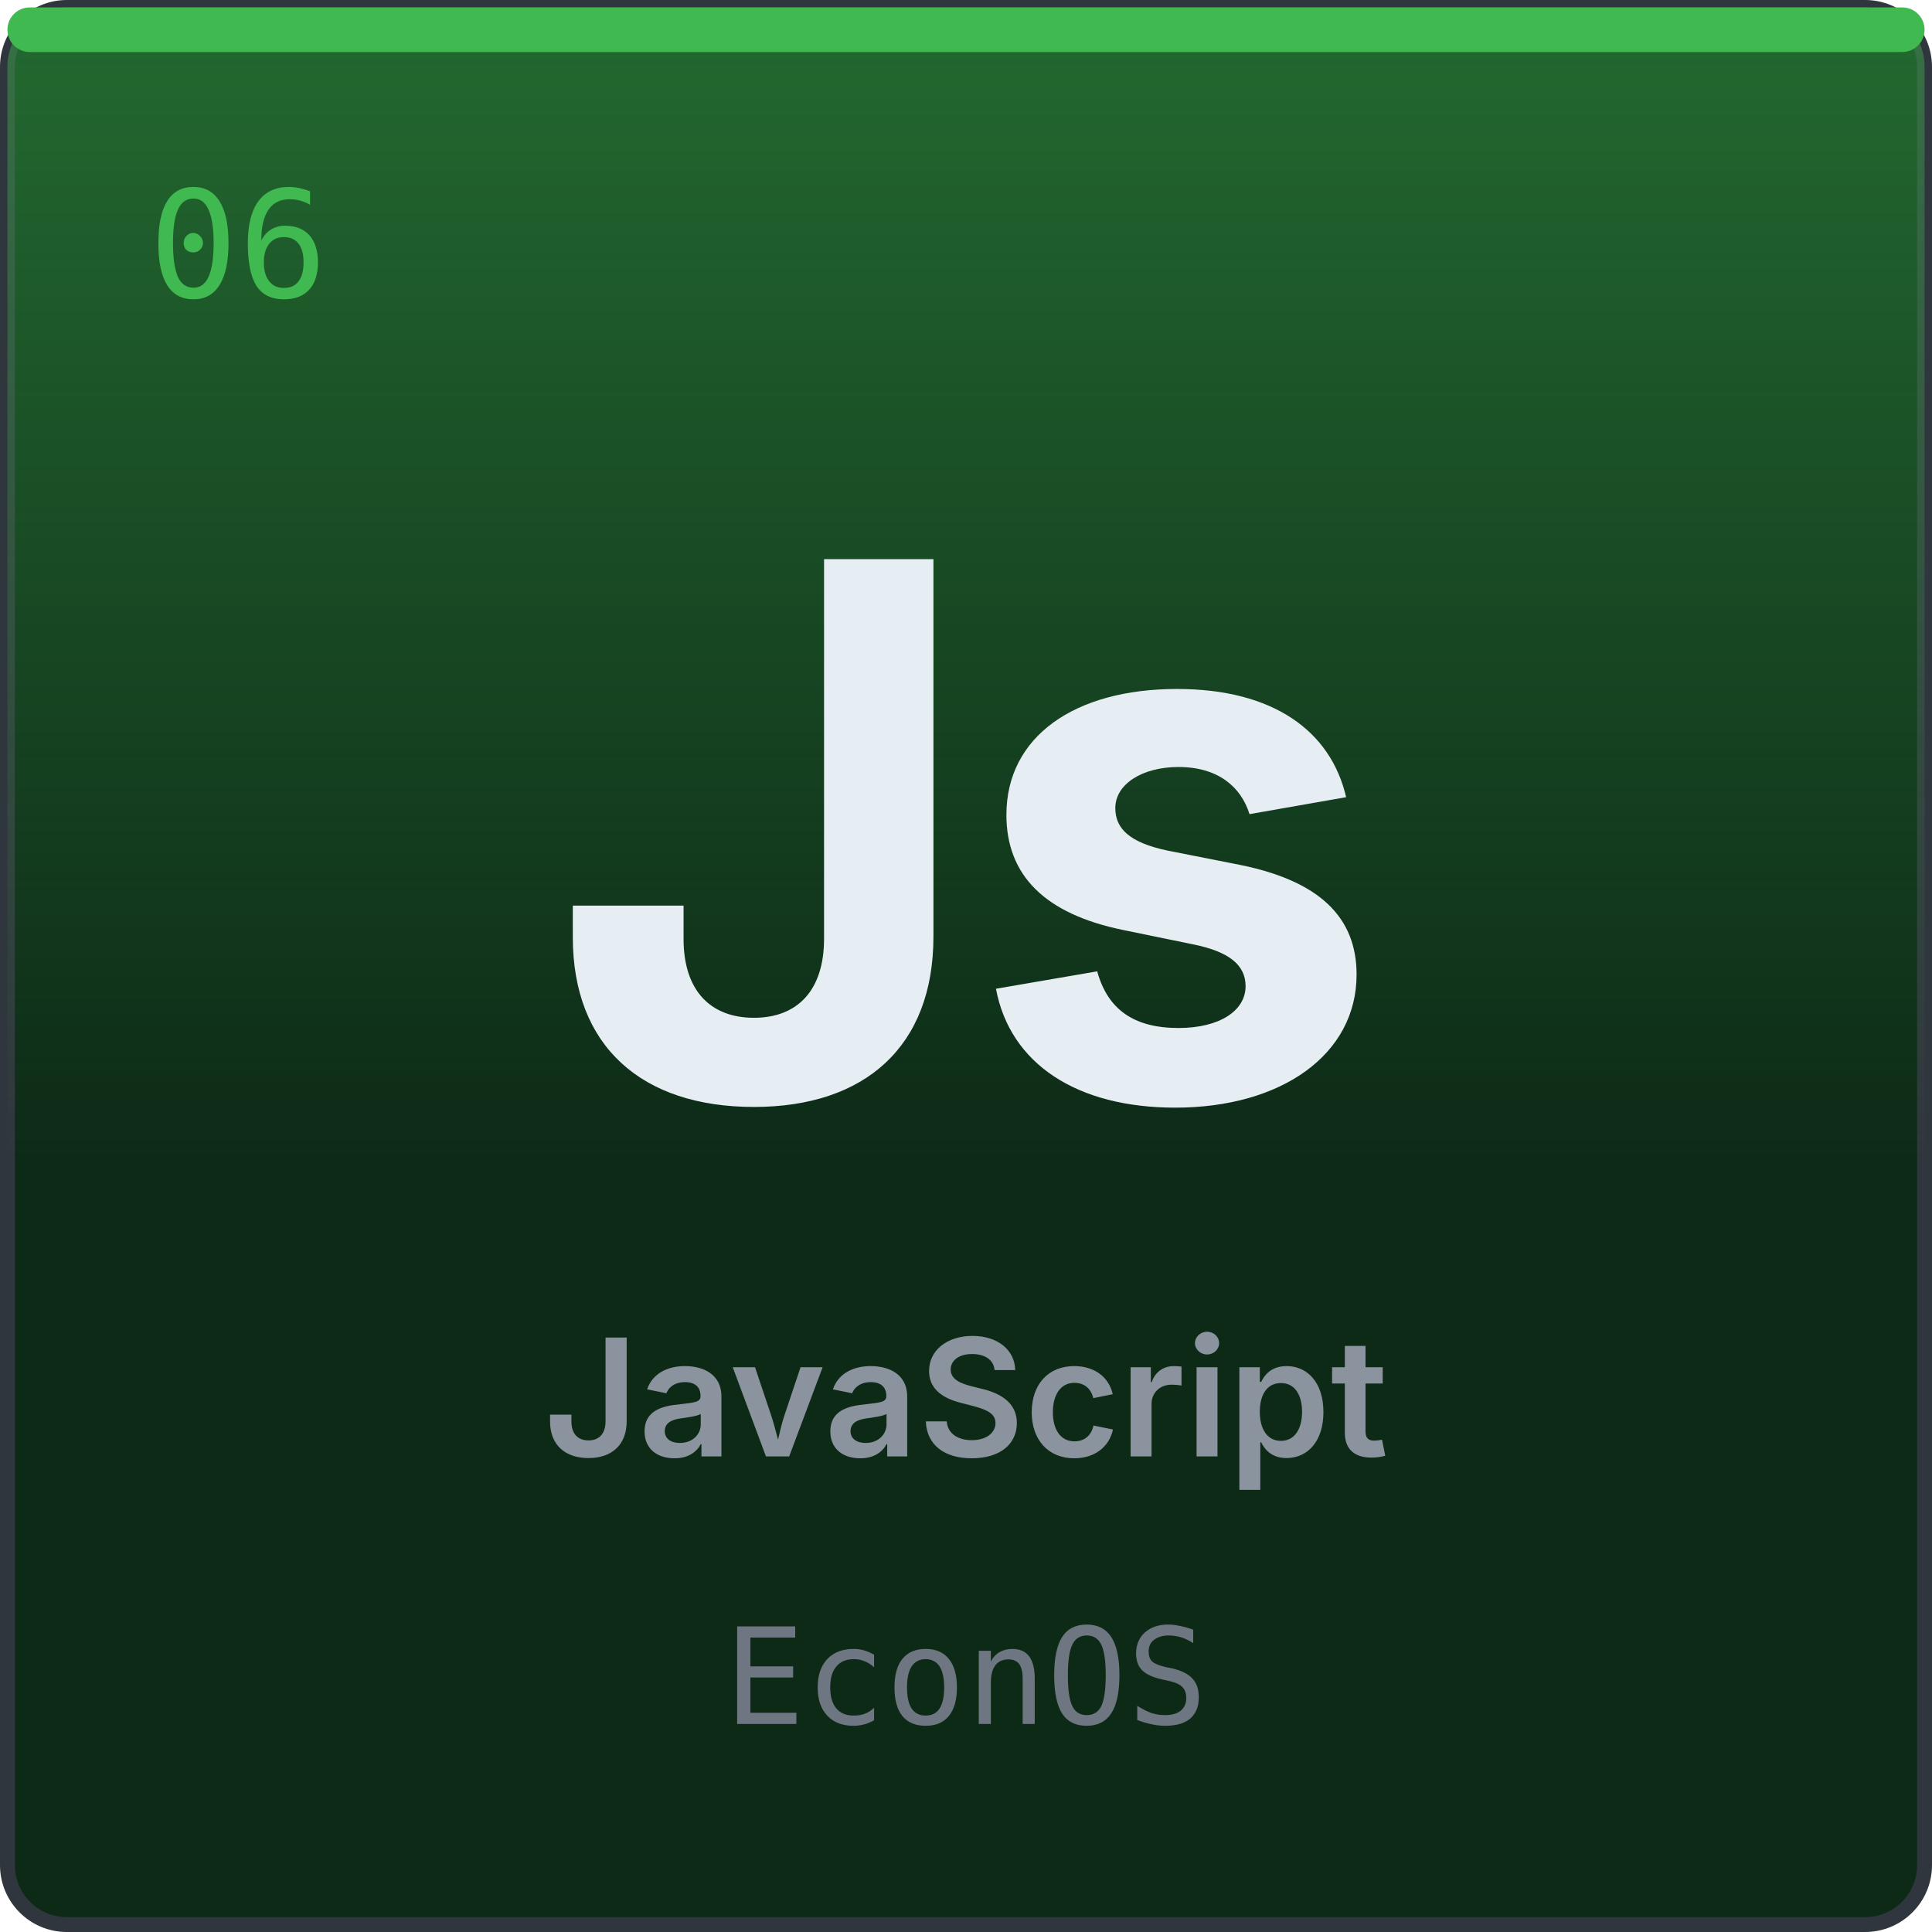
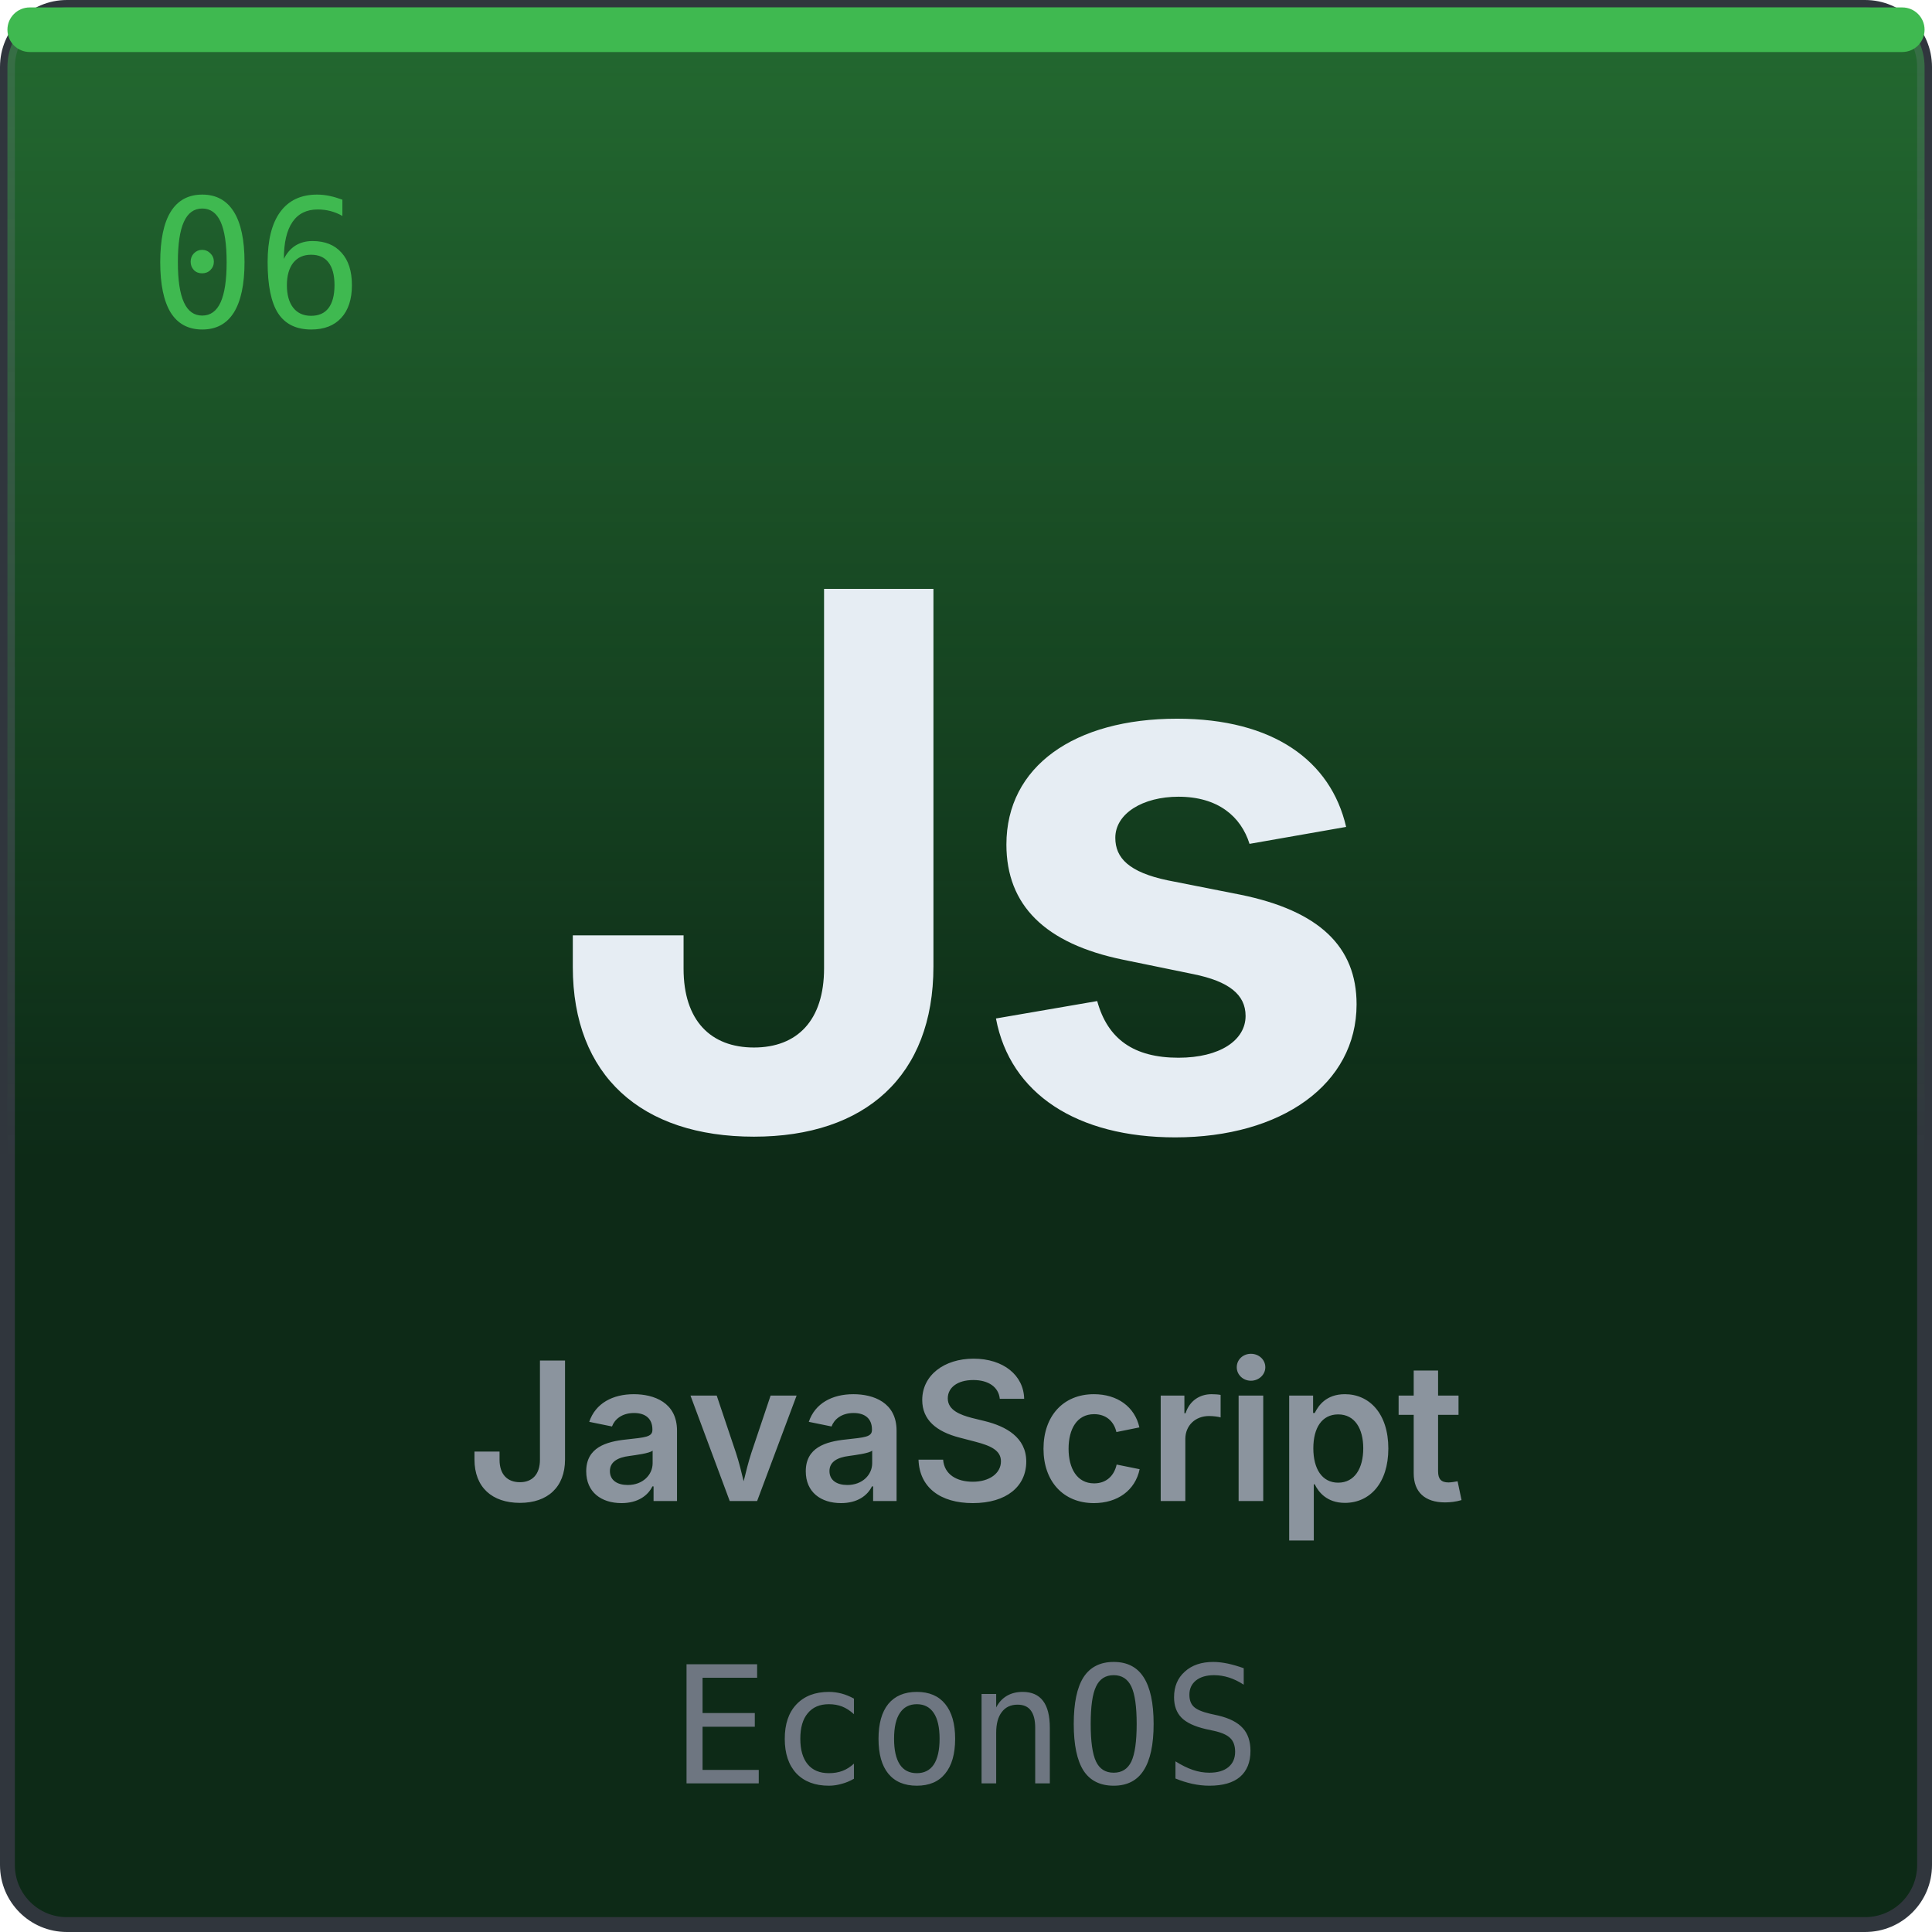
<svg xmlns="http://www.w3.org/2000/svg" width="130" height="130" viewBox="0 0 130 130" role="img" aria-label="06 Js JavaScript EconOS">
  <defs>
    <linearGradient id="g6" x1="0" y1="0" x2="0" y2="1">
      <stop offset="0%" stop-color="#3fb950" stop-opacity="0.45" />
      <stop offset="60%" stop-color="#3fb950" stop-opacity="0" />
    </linearGradient>
  </defs>
  <g opacity="1">
    <set attributeName="opacity" to="0" begin="0s" />
    <animate attributeName="opacity" from="0" to="1" begin="0.40s" dur="0.55s" fill="freeze" />
    <rect x="0.5" y="0.5" width="129" height="129" rx="4" fill="#0d2a17" stroke="#30363d" stroke-width="1" />
    <rect x="0.5" y="0.5" width="129" height="129" rx="4" fill="url(#g6)" />
    <rect x="0.5" y="0.5" width="129" height="3" rx="1.5" fill="#3fb950">
      <animate attributeName="opacity" values="1;0.45;1" dur="4s" begin="-1.26s" repeatCount="indefinite" />
    </rect>
-     <text x="10" y="20" font-family="ui-monospace, SFMono-Regular, Menlo, monospace" font-size="10" font-weight="500" fill="#3fb950">06</text>
-     <text x="65" y="74" font-family="-apple-system, BlinkMacSystemFont, Inter, system-ui, sans-serif" font-size="50" font-weight="700" fill="#e6edf3" text-anchor="middle" letter-spacing="-1">Js</text>
-     <text x="65" y="98" font-family="-apple-system, BlinkMacSystemFont, Inter, system-ui, sans-serif" font-size="11" font-weight="600" fill="#8b949e" text-anchor="middle">JavaScript</text>
-     <text x="65" y="116" font-family="ui-monospace, SFMono-Regular, Menlo, monospace" font-size="9" fill="#6e7681" text-anchor="middle">EconOS</text>
+     <text x="10" y="22" font-family="ui-monospace, SFMono-Regular, Menlo, monospace" font-size="12" font-weight="500" fill="#3fb950">06</text>
+     <text x="65" y="76" font-family="-apple-system, BlinkMacSystemFont, Inter, system-ui, sans-serif" font-size="50" font-weight="700" fill="#e6edf3" text-anchor="middle" letter-spacing="-1">Js</text>
+     <text x="65" y="101" font-family="-apple-system, BlinkMacSystemFont, Inter, system-ui, sans-serif" font-size="13" font-weight="600" fill="#8b949e" text-anchor="middle">JavaScript</text>
+     <text x="65" y="120" font-family="ui-monospace, SFMono-Regular, Menlo, monospace" font-size="11" fill="#6e7681" text-anchor="middle">EconOS</text>
  </g>
</svg>
